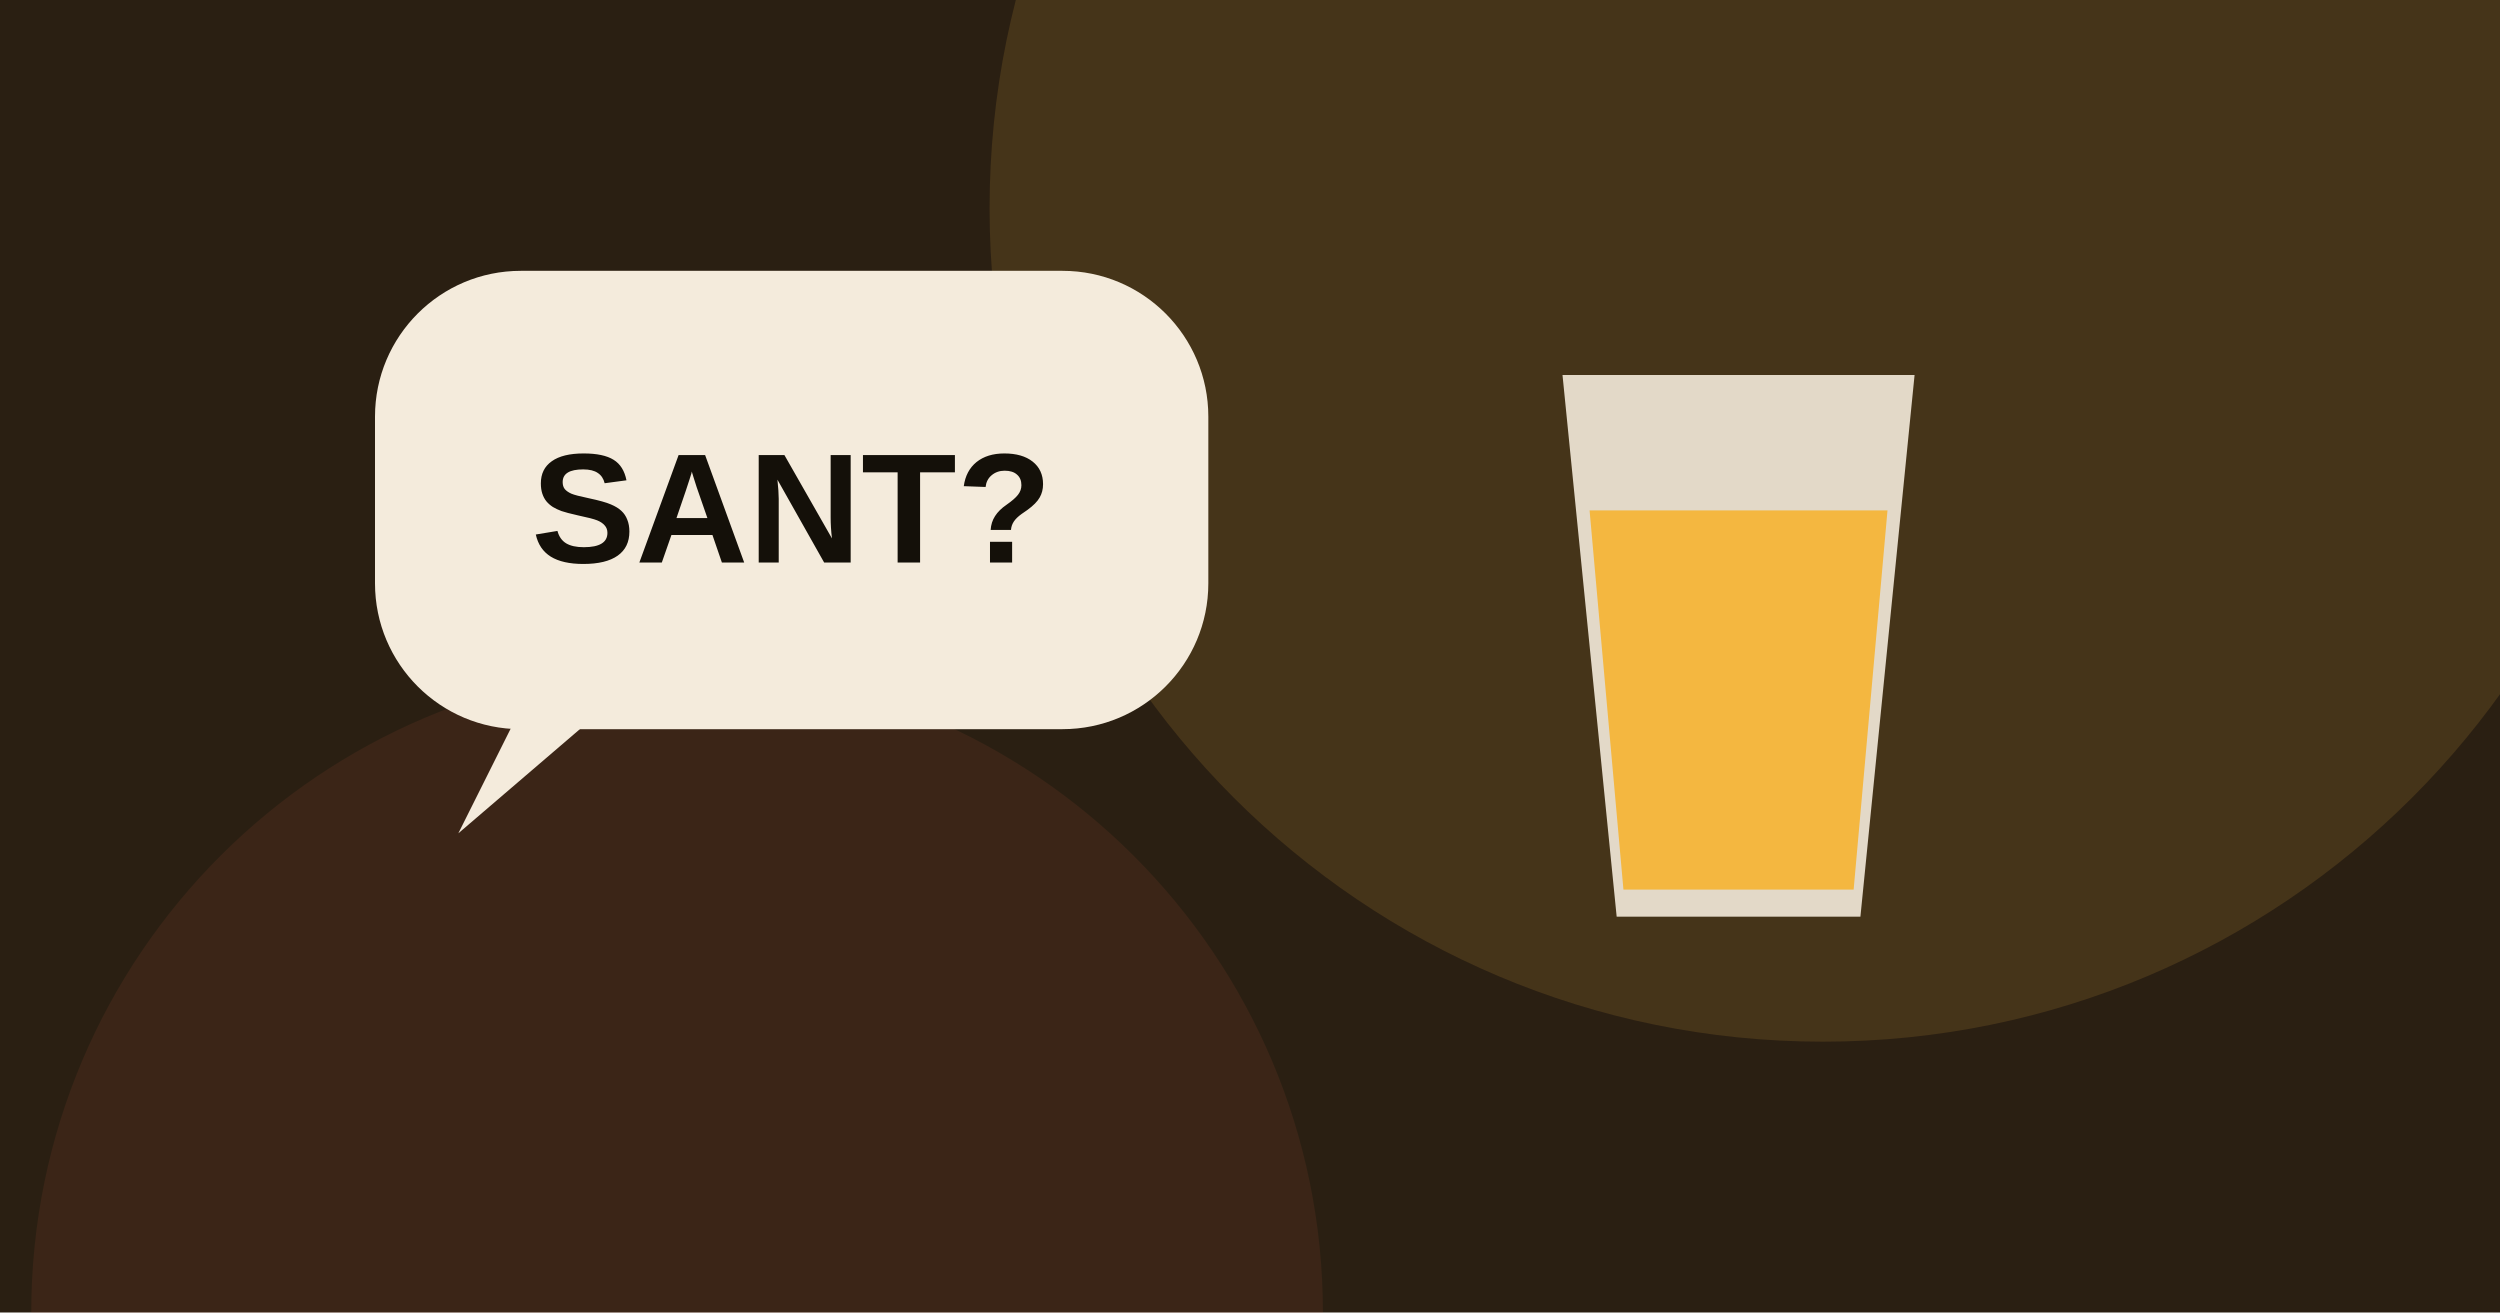
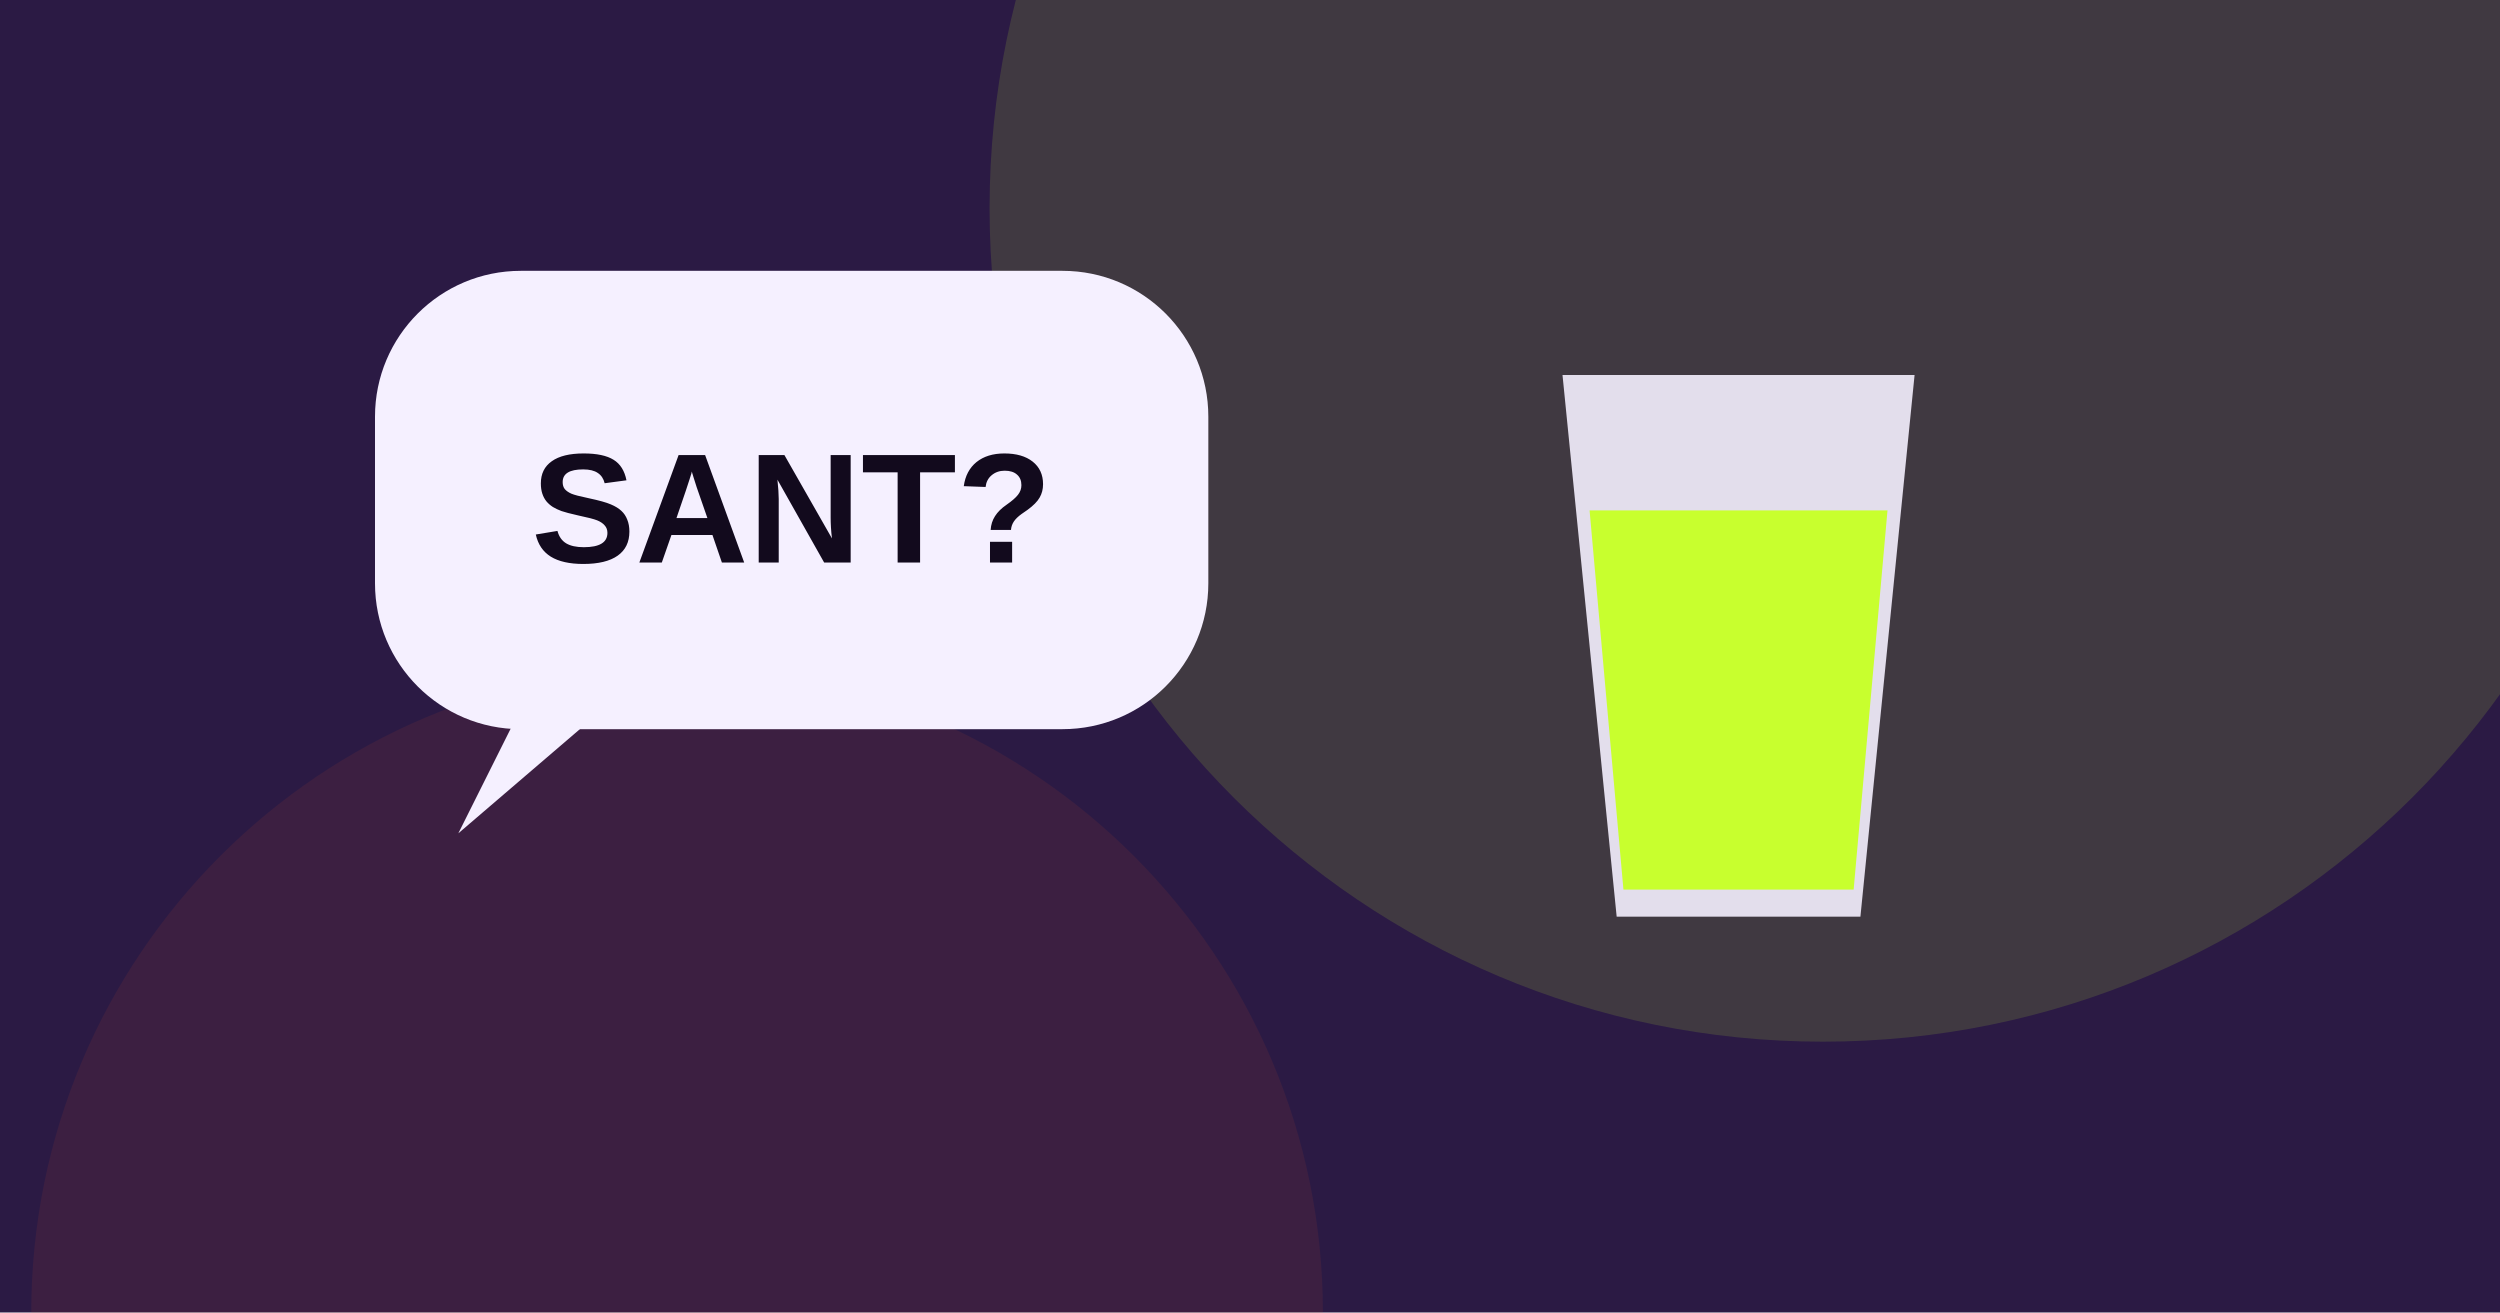
<svg xmlns="http://www.w3.org/2000/svg" viewBox="0 0 240 126" width="240" height="126">
-   <rect width="240" height="126" fill="#2a1f12" />
-   <circle cx="175" cy="20" r="80" fill="#f4b740" opacity=".14" />
-   <circle cx="65" cy="126" r="62" fill="#ff6a4d" opacity=".08" />
-   <rect x="36" y="26" width="80" height="44" rx="14" fill="#f4ebdc" />
-   <path d="M50 68 l-6 12 l14 -12 Z" fill="#f4ebdc" />
-   <text x="76" y="54" font-size="15" fill="#141009" font-family="Arial,Helvetica,sans-serif" font-weight="700" text-anchor="middle">SANT?</text>
-   <path d="M150 36 L183.8 36 L178.6 88.0 L155.2 88.0 Z" fill="#f4ebdc" opacity=".9" />
-   <path d="M152.6 49.0 L181.2 49.0 L177.95 85.4 L155.85 85.4 Z" fill="#f4b740" />
+   <rect width="240" height="126" fill="#2B1A44" />
+   <circle cx="175" cy="20" r="80" fill="#C8FF2E" opacity=".14" />
+   <circle cx="65" cy="126" r="62" fill="#FF5B1F" opacity=".08" />
+   <rect x="36" y="26" width="80" height="44" rx="14" fill="#F5F0FF" />
+   <path d="M50 68 l-6 12 l14 -12 Z" fill="#F5F0FF" />
+   <text x="76" y="54" font-size="15" fill="#120A1D" font-family="Arial,Helvetica,sans-serif" font-weight="700" text-anchor="middle">SANT?</text>
+   <path d="M150 36 L183.8 36 L178.6 88.0 L155.2 88.0 Z" fill="#F5F0FF" opacity=".9" />
+   <path d="M152.6 49.0 L181.2 49.0 L177.95 85.4 L155.85 85.4 Z" fill="#C8FF2E" />
</svg>
